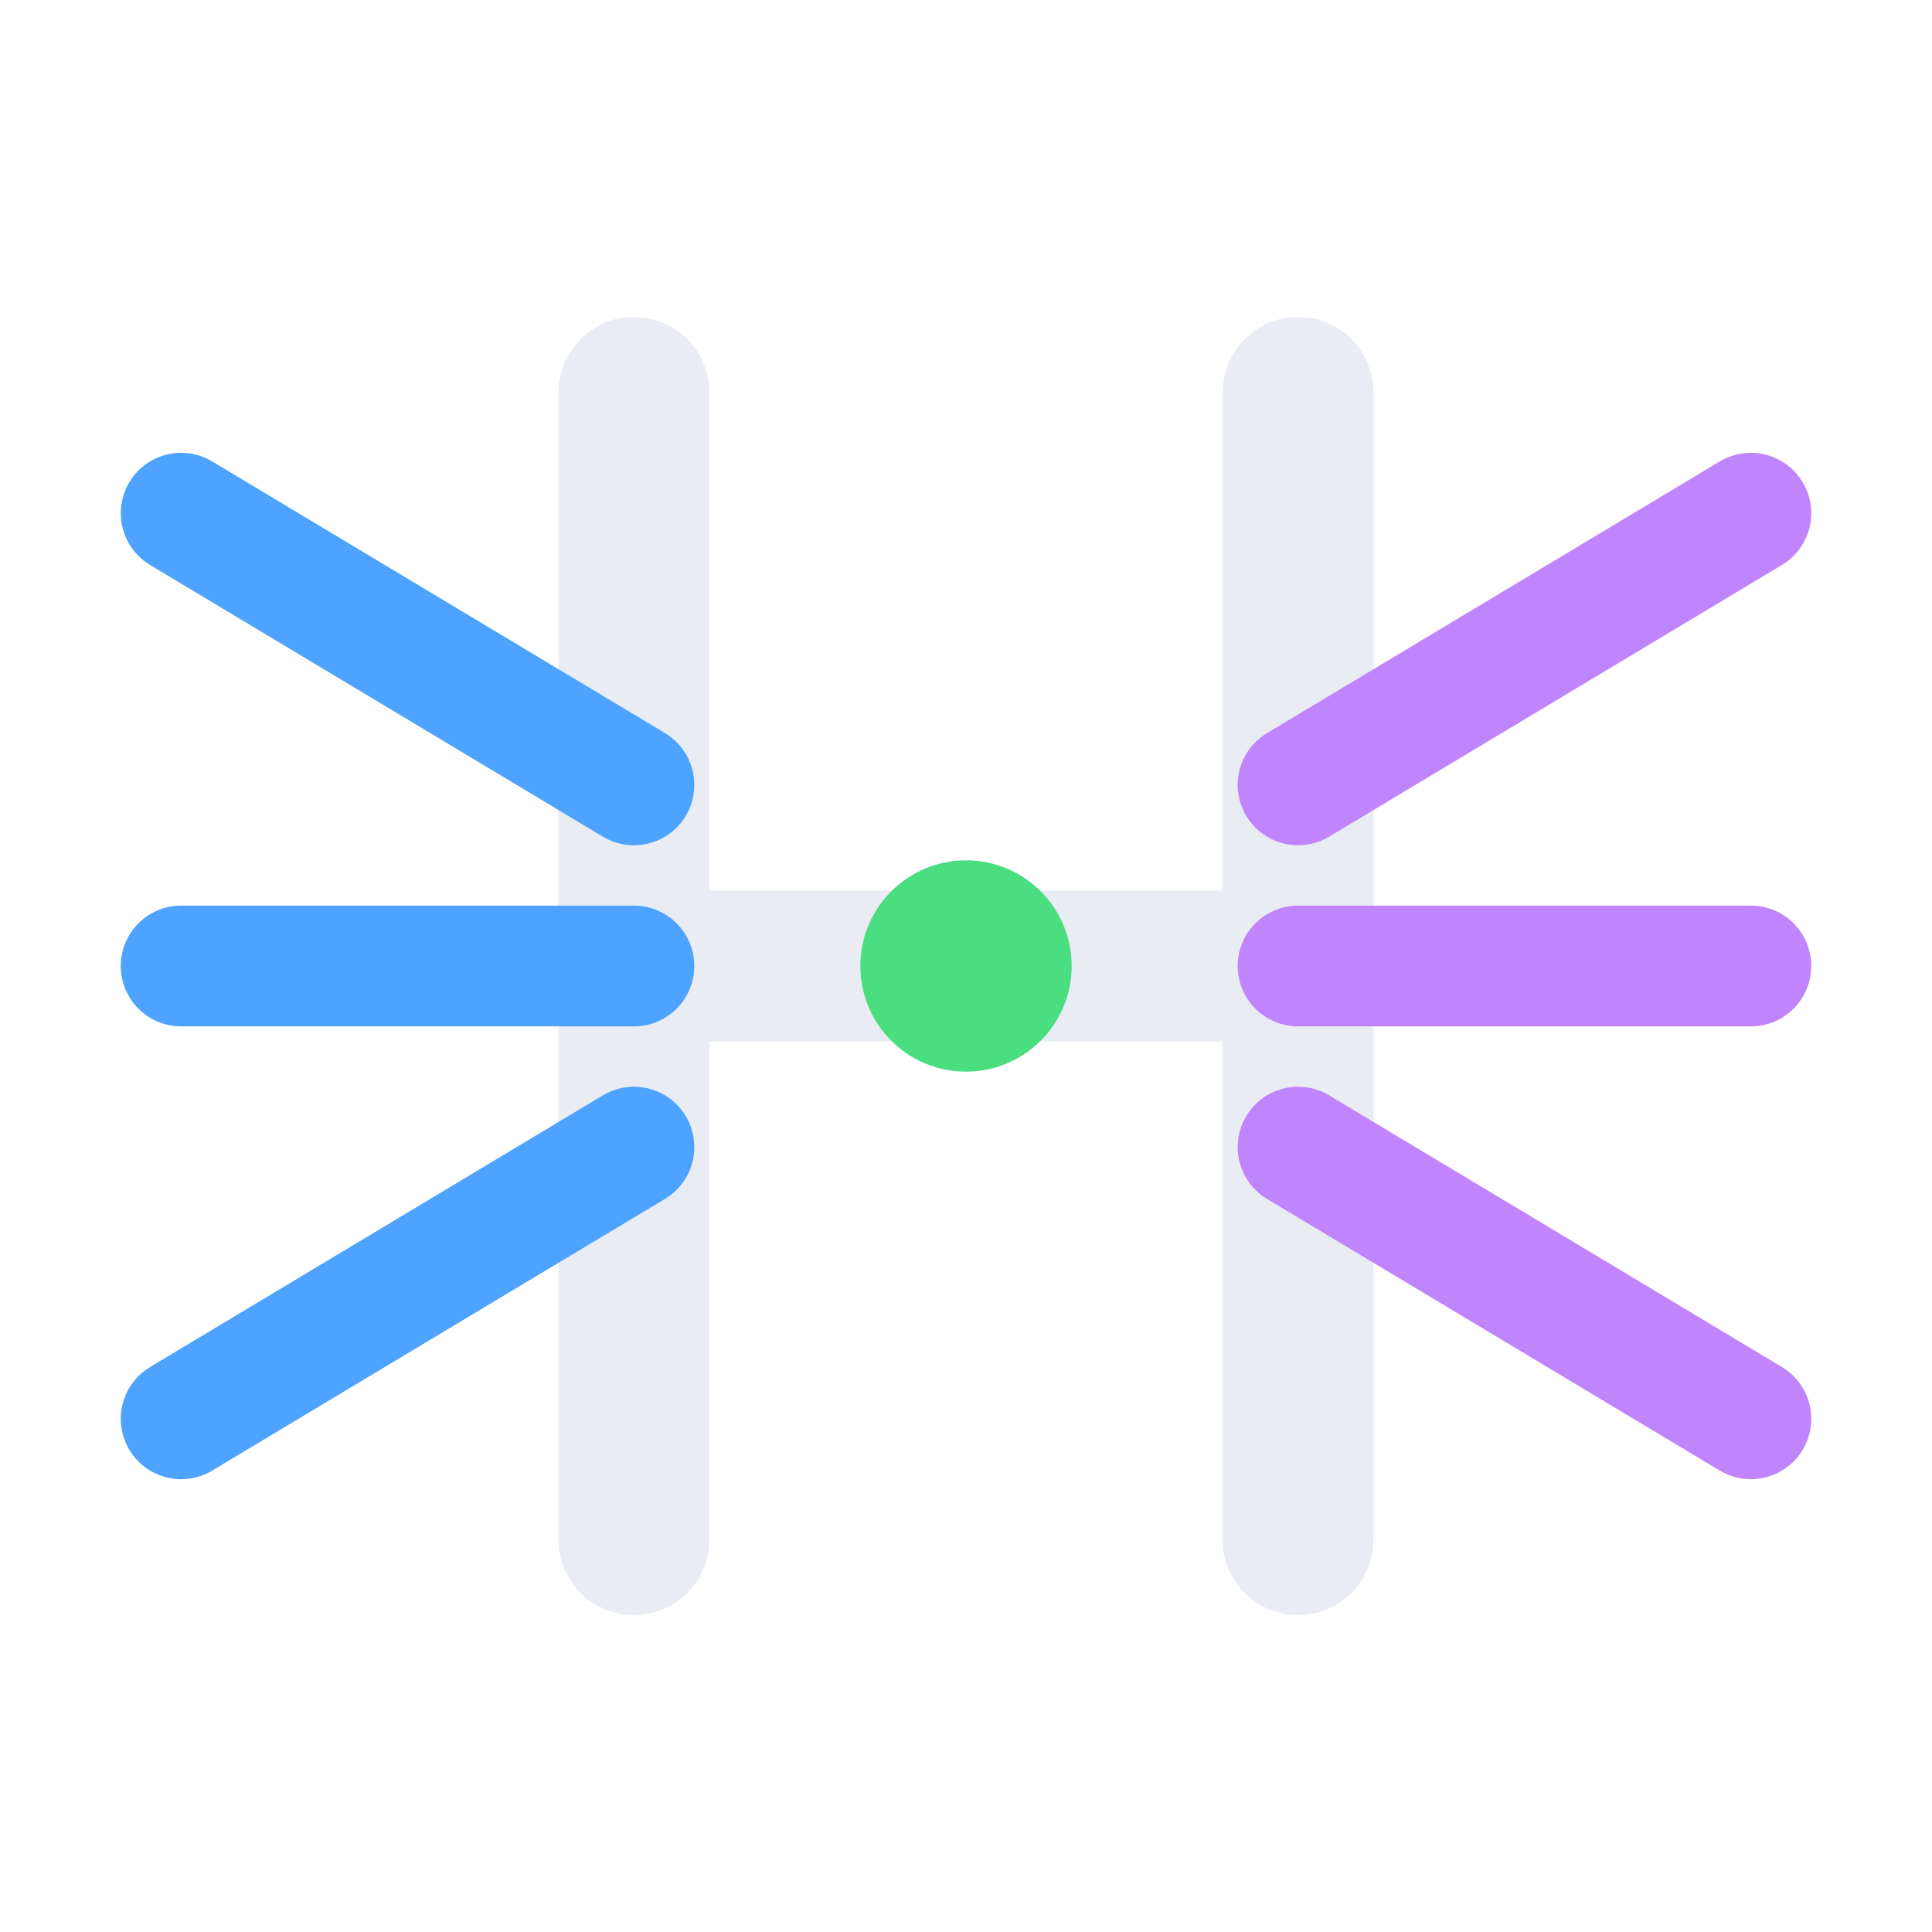
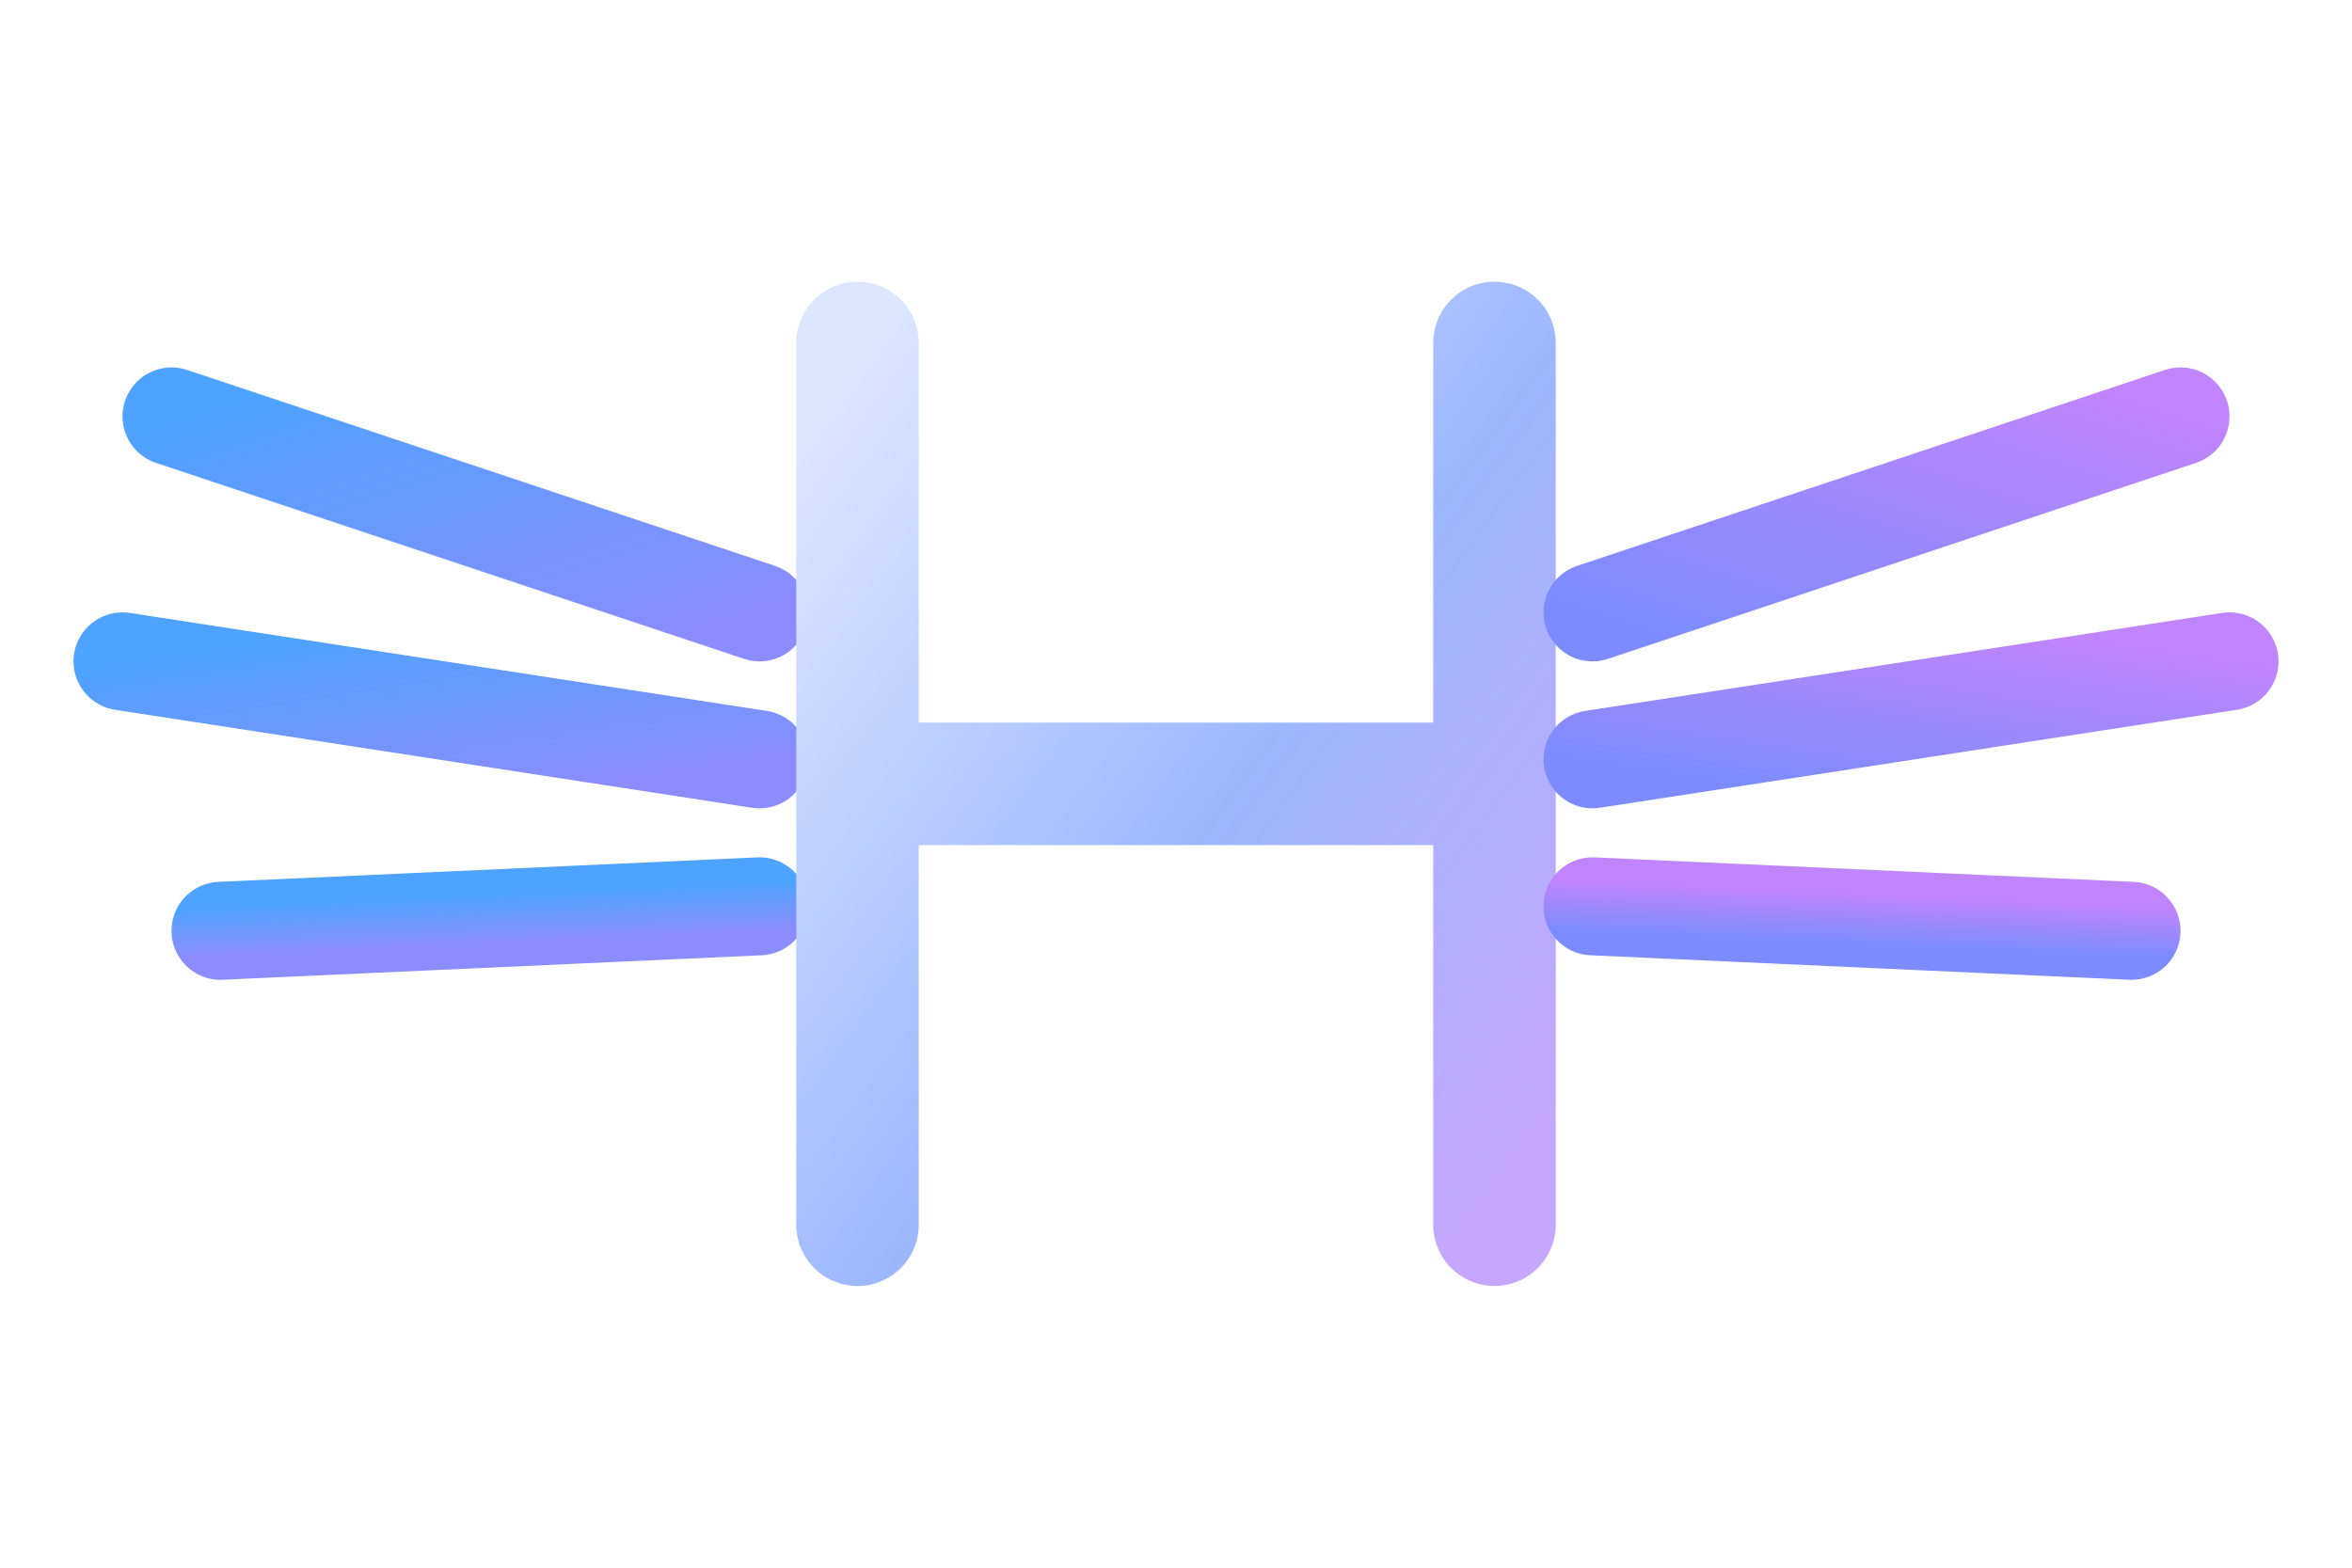
- <svg xmlns="http://www.w3.org/2000/svg" viewBox="0 0 64 64" role="img" aria-label="Hermes Tech">
-   <path d="M21 13v38M43 13v38M21 32h22" fill="none" stroke="#e9ecf2" stroke-width="5" stroke-linecap="round" stroke-linejoin="round" />
-   <path d="M6 17l15 9M6 32h15M6 47l15-9" fill="none" stroke="#4da3ff" stroke-width="4" stroke-linecap="round" stroke-linejoin="round" />
-   <path d="M58 17l-15 9M58 32H43M58 47l-15-9" fill="none" stroke="#c084fc" stroke-width="4" stroke-linecap="round" stroke-linejoin="round" />
-   <circle cx="32" cy="32" r="3.5" fill="#4ade80" />
+ <svg xmlns="http://www.w3.org/2000/svg" viewBox="0 0 96 64" role="img" aria-label="Hermes Tech winged H">
+   <defs>
+     <linearGradient id="wingLeft" x1="0" y1="0" x2="1" y2="1">
+       <stop offset="0" stop-color="#4da3ff" />
+       <stop offset="1" stop-color="#8b8cff" />
+     </linearGradient>
+     <linearGradient id="wingRight" x1="1" y1="0" x2="0" y2="1">
+       <stop offset="0" stop-color="#c084fc" />
+       <stop offset="1" stop-color="#7c8cff" />
+     </linearGradient>
+     <linearGradient id="hStroke" x1="0" y1="0" x2="1" y2="1">
+       <stop offset="0" stop-color="#dce7ff" />
+       <stop offset="0.55" stop-color="#9db7ff" />
+       <stop offset="1" stop-color="#c6a7ff" />
+     </linearGradient>
+   </defs>
+   <path d="M7 17L31 25" fill="none" stroke="url(#wingLeft)" stroke-width="4" stroke-linecap="round" />
+   <path d="M5 27L31 31" fill="none" stroke="url(#wingLeft)" stroke-width="4" stroke-linecap="round" />
+   <path d="M9 38L31 37" fill="none" stroke="url(#wingLeft)" stroke-width="4" stroke-linecap="round" />
+   <path d="M35 14V50M61 14V50M35 32H61" fill="none" stroke="url(#hStroke)" stroke-width="5" stroke-linecap="round" stroke-linejoin="round" />
+   <path d="M89 17L65 25" fill="none" stroke="url(#wingRight)" stroke-width="4" stroke-linecap="round" />
+   <path d="M91 27L65 31" fill="none" stroke="url(#wingRight)" stroke-width="4" stroke-linecap="round" />
+   <path d="M87 38L65 37" fill="none" stroke="url(#wingRight)" stroke-width="4" stroke-linecap="round" />
</svg>
